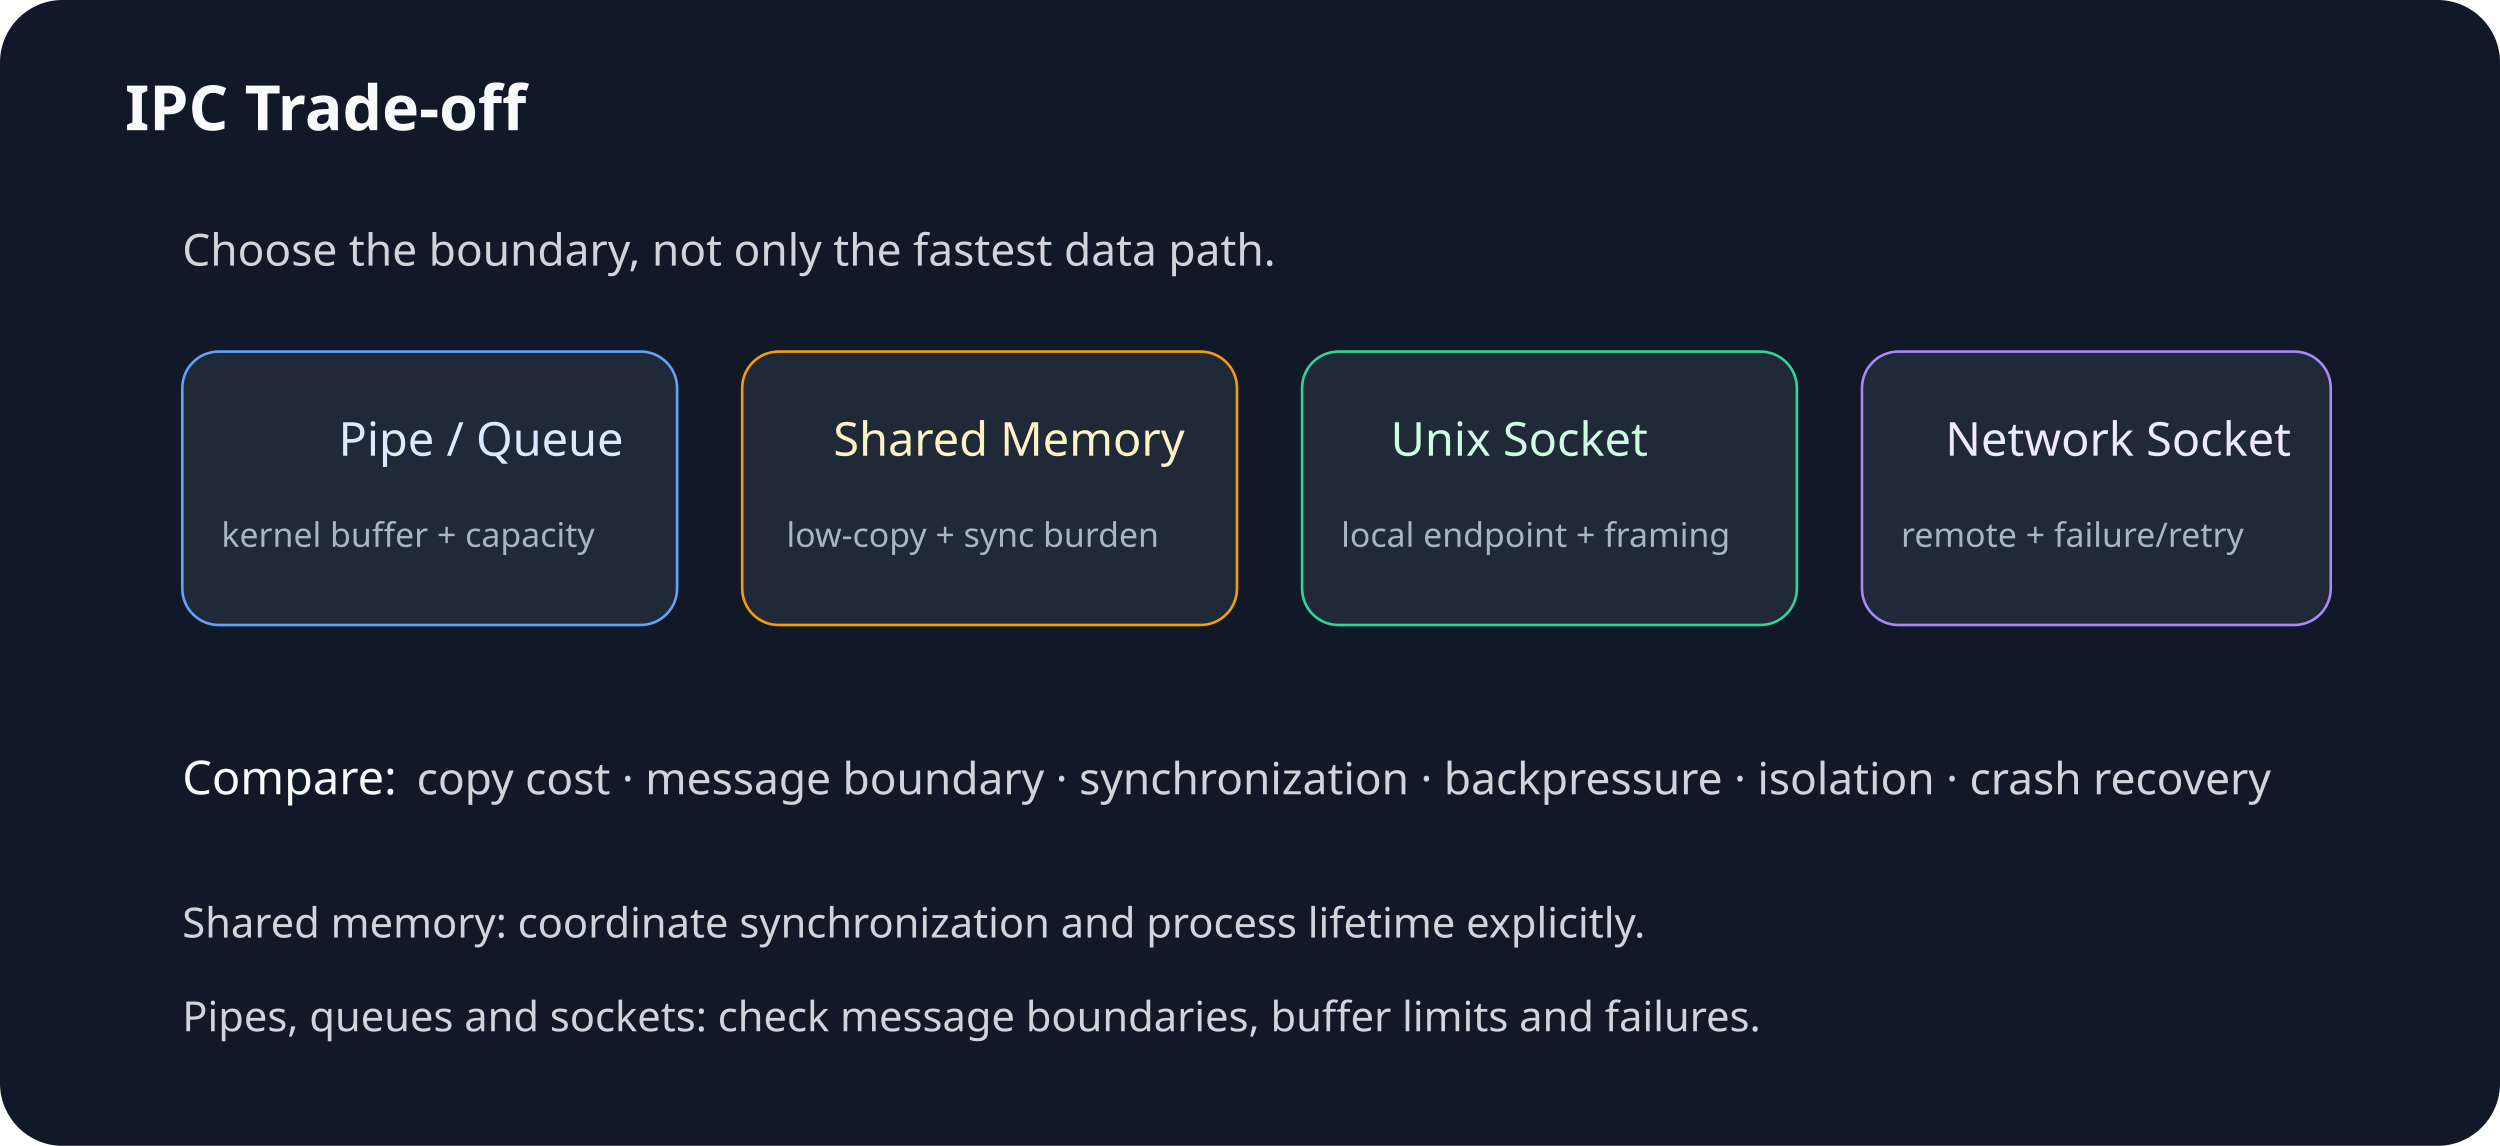
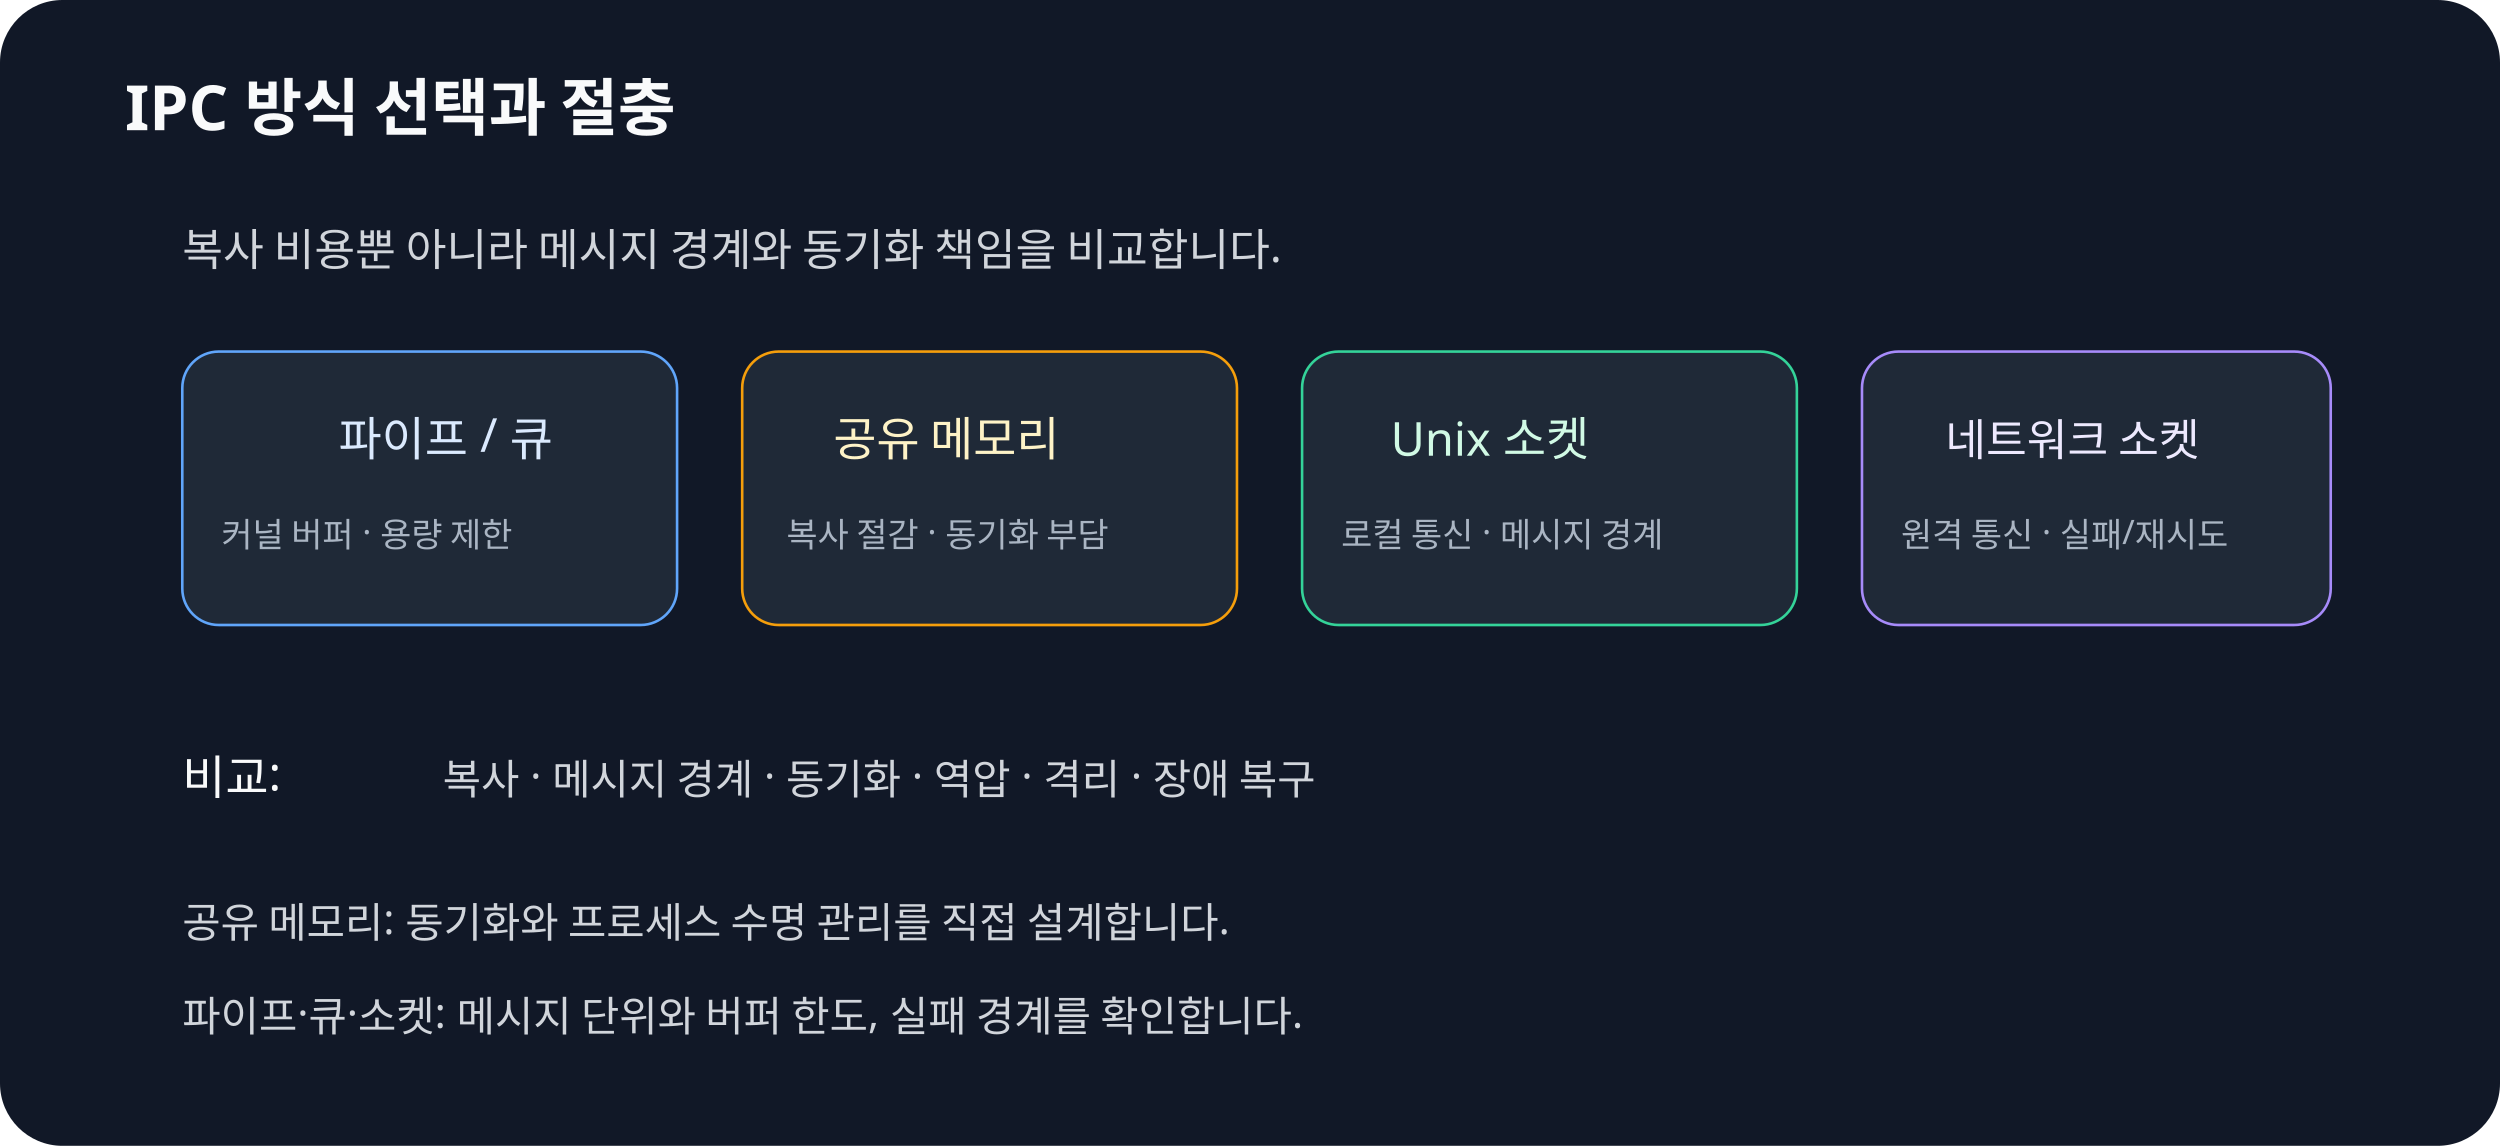
<svg xmlns="http://www.w3.org/2000/svg" role="img" aria-labelledby="os-a11y-title os-a11y-desc" width="960" height="440" viewBox="0 0 960 440">
  <rect width="960" height="440" rx="24" fill="#111827" />
-   <text x="48" y="50" fill="#f9fafb" font-size="24" font-family="sans-serif" font-weight="700">IPC Trade-off</text>
-   <text x="70" y="102" fill="#d1d5db" font-size="17" font-family="sans-serif">Choose the boundary, not only the fastest data path.</text>
+   <text x="48" y="50" fill="#f9fafb" font-size="24" font-family="sans-serif" font-weight="700">IPC 방식 선택과 절충</text>
+   <text x="70" y="102" fill="#d1d5db" font-size="17" font-family="sans-serif">복사 비용뿐 아니라 메시지 경계와 동기화 책임을 비교합니다.</text>
  <rect x="70" y="135" width="190" height="105" rx="14" fill="#1f2937" stroke="#60a5fa" />
-   <text x="130" y="175" fill="#dbeafe" font-size="18" font-family="sans-serif">Pipe / Queue</text>
-   <text x="85" y="210" fill="#aab5c3" font-size="13" font-family="sans-serif">kernel buffer + capacity</text>
+   <text x="130" y="175" fill="#dbeafe" font-size="18" font-family="sans-serif">파이프 / 큐</text>
+   <text x="85" y="210" fill="#aab5c3" font-size="13" font-family="sans-serif">커널 버퍼 · 용량 제한</text>
  <rect x="285" y="135" width="190" height="105" rx="14" fill="#1f2937" stroke="#f59e0b" />
-   <text x="320" y="175" fill="#fef3c7" font-size="18" font-family="sans-serif">Shared Memory</text>
-   <text x="302" y="210" fill="#aab5c3" font-size="13" font-family="sans-serif">low-copy + sync burden</text>
+   <text x="320" y="175" fill="#fef3c7" font-size="18" font-family="sans-serif">공유 메모리</text>
+   <text x="302" y="210" fill="#aab5c3" font-size="13" font-family="sans-serif">복사 절감 · 동기화 부담</text>
  <rect x="500" y="135" width="190" height="105" rx="14" fill="#1f2937" stroke="#34d399" />
-   <text x="534" y="175" fill="#d1fae5" font-size="18" font-family="sans-serif">Unix Socket</text>
-   <text x="515" y="210" fill="#aab5c3" font-size="13" font-family="sans-serif">local endpoint + framing</text>
+   <text x="534" y="175" fill="#d1fae5" font-size="18" font-family="sans-serif">Unix 소켓</text>
+   <text x="515" y="210" fill="#aab5c3" font-size="13" font-family="sans-serif">로컬 통신 · 메시지 경계</text>
  <rect x="715" y="135" width="180" height="105" rx="14" fill="#1f2937" stroke="#a78bfa" />
-   <text x="747" y="175" fill="#ede9fe" font-size="18" font-family="sans-serif">Network Socket</text>
-   <text x="730" y="210" fill="#aab5c3" font-size="13" font-family="sans-serif">remote + failure/retry</text>
-   <text x="70" y="305" fill="#f9fafb" font-size="18" font-family="sans-serif">Compare:</text>
-   <text x="160" y="305" fill="#d1d5db" font-size="17" font-family="sans-serif">copy cost · message boundary · synchronization · backpressure · isolation · crash recovery</text>
-   <text x="70" y="360" fill="#d1d5db" font-size="16" font-family="sans-serif">Shared memory: coordinate synchronization and process lifetime explicitly.</text>
-   <text x="70" y="396" fill="#d1d5db" font-size="16" font-family="sans-serif">Pipes, queues and sockets: check message boundaries, buffer limits and failures.</text>
+   <text x="747" y="175" fill="#ede9fe" font-size="17" font-family="sans-serif">네트워크 소켓</text>
+   <text x="730" y="210" fill="#aab5c3" font-size="13" font-family="sans-serif">원격 통신 · 실패/재시도</text>
+   <text x="70" y="305" fill="#f9fafb" font-size="18" font-family="sans-serif">비교:</text>
+   <text x="170" y="305" fill="#d1d5db" font-size="16" font-family="sans-serif">복사 · 메시지 경계 · 동기화 · 역압 · 격리 · 장애 복구</text>
+   <text x="70" y="360" fill="#d1d5db" font-size="16" font-family="sans-serif">공유 메모리: 동기화와 프로세스 수명 관리를 직접 설계합니다.</text>
+   <text x="70" y="396" fill="#d1d5db" font-size="16" font-family="sans-serif">파이프·큐·소켓: 메시지 단위와 버퍼 한도, 실패 경계를 확인합니다.</text>
</svg>
